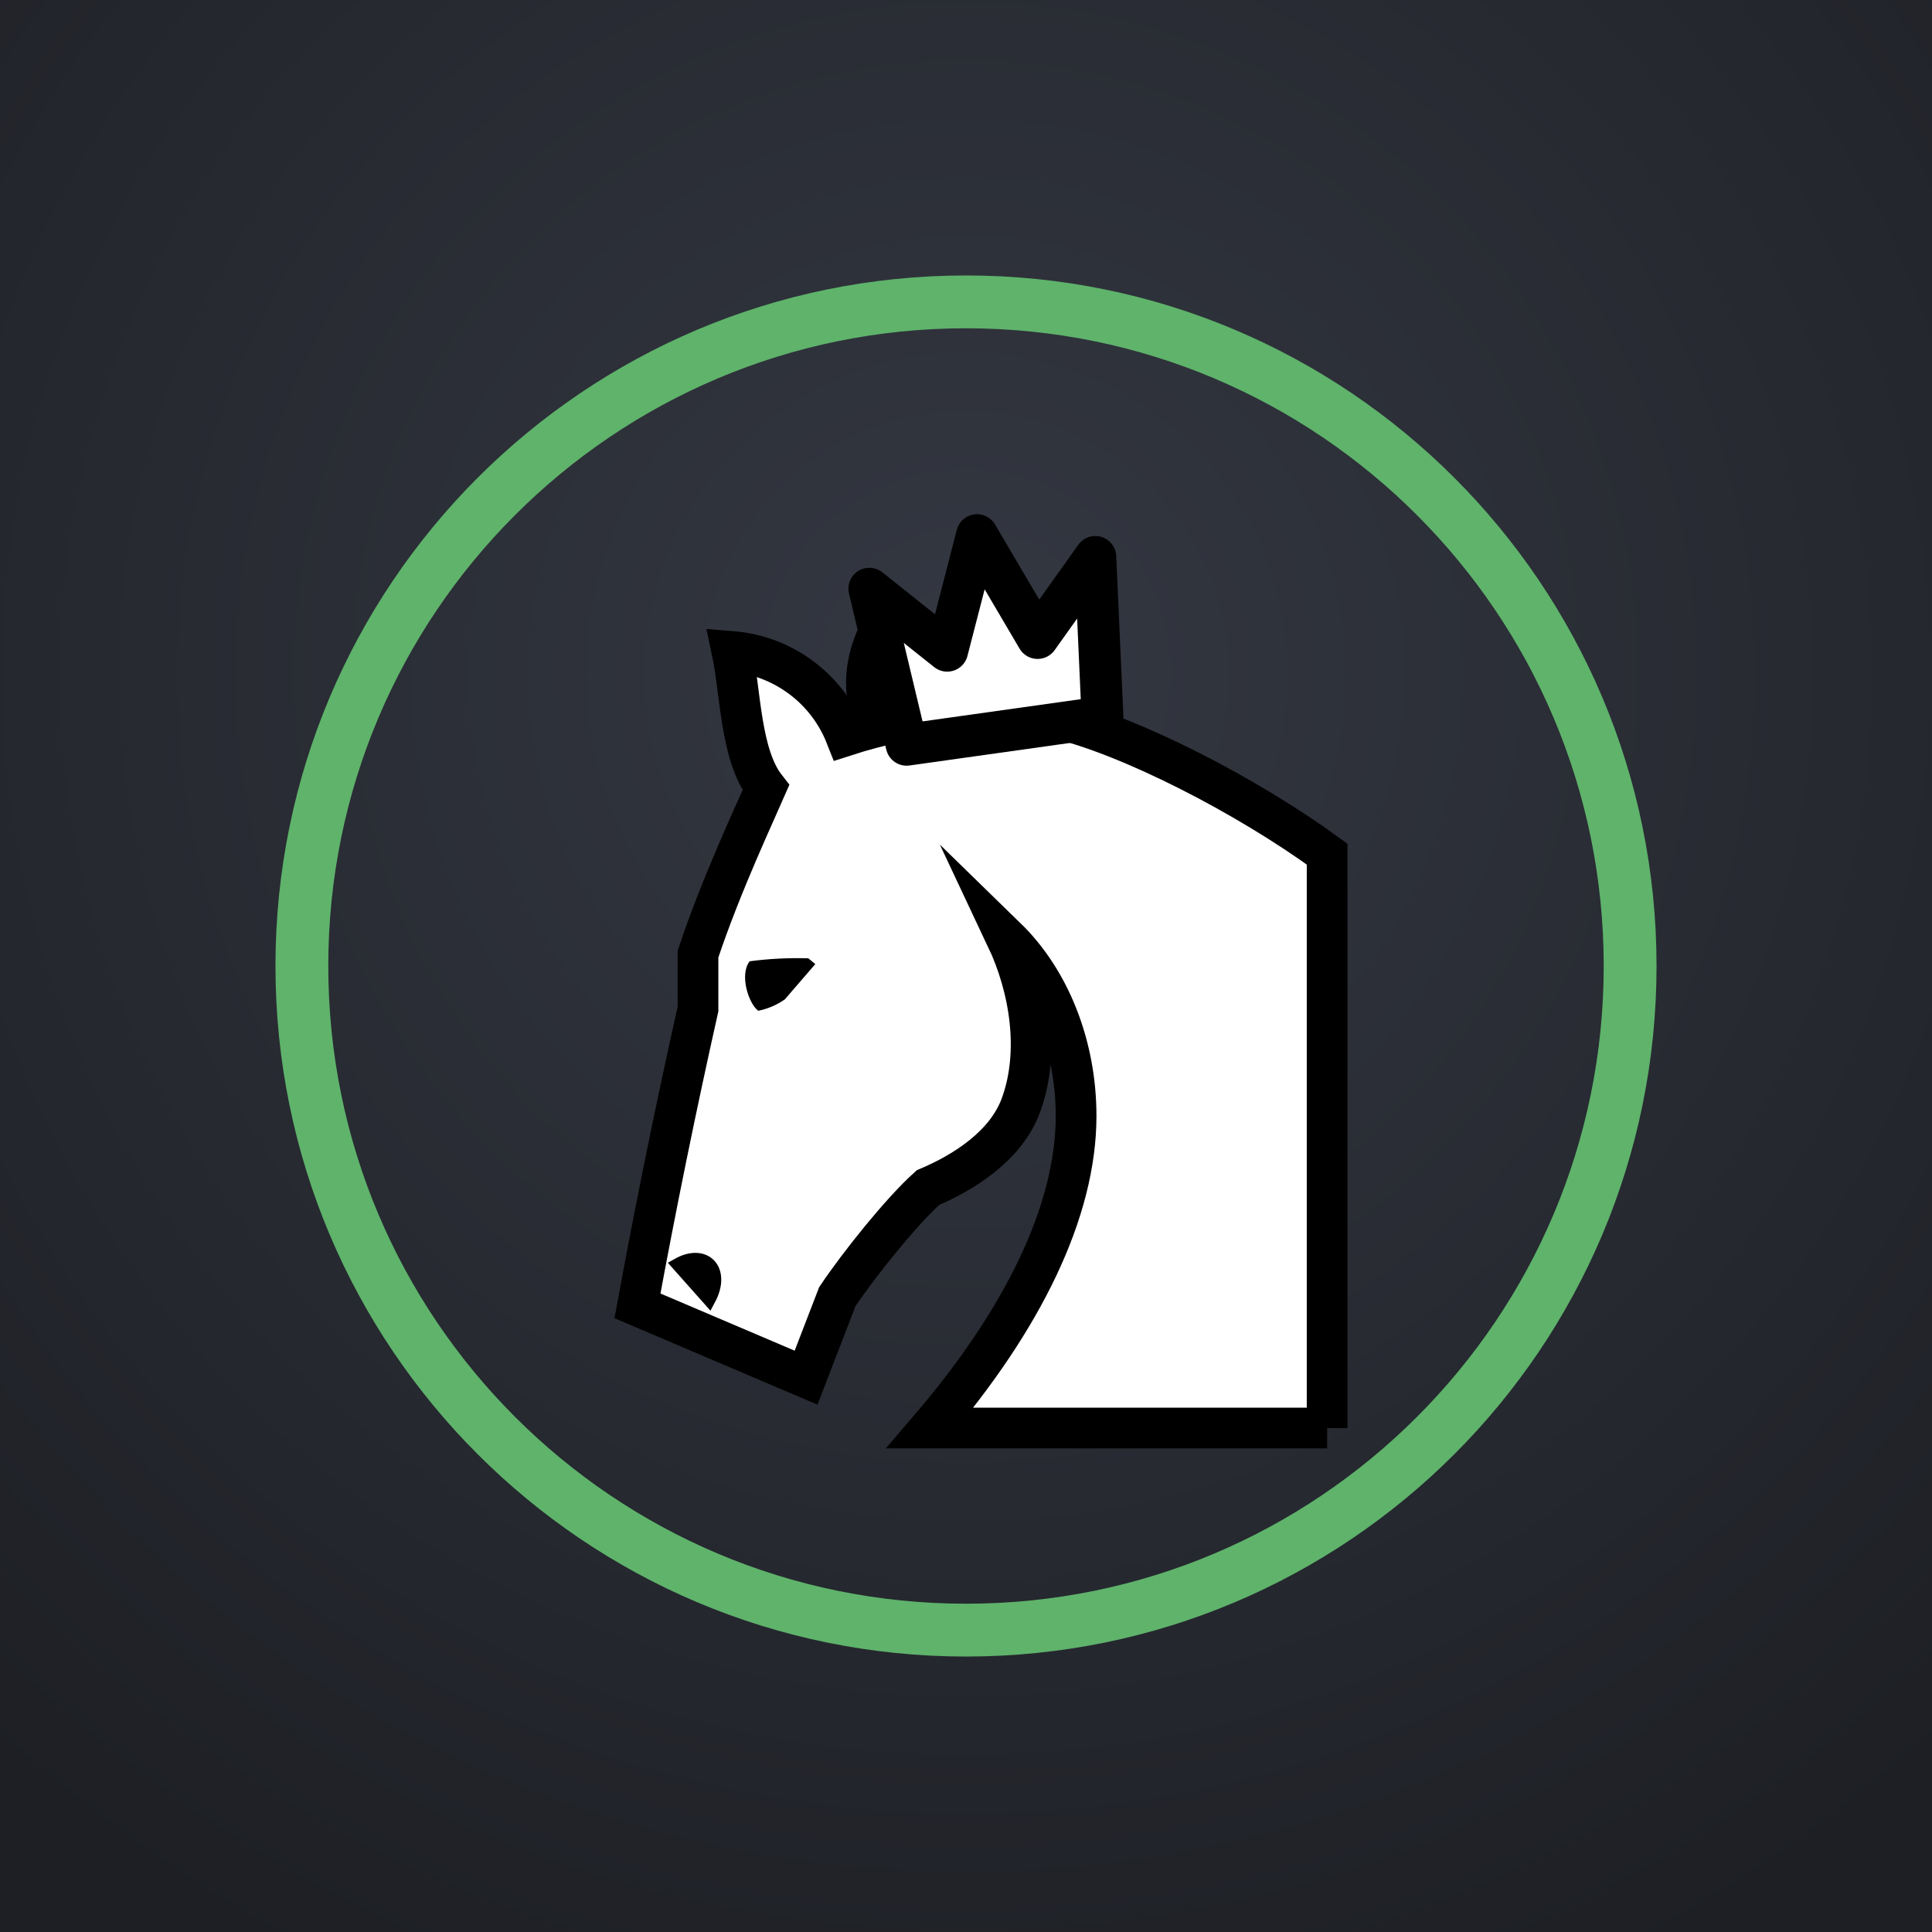
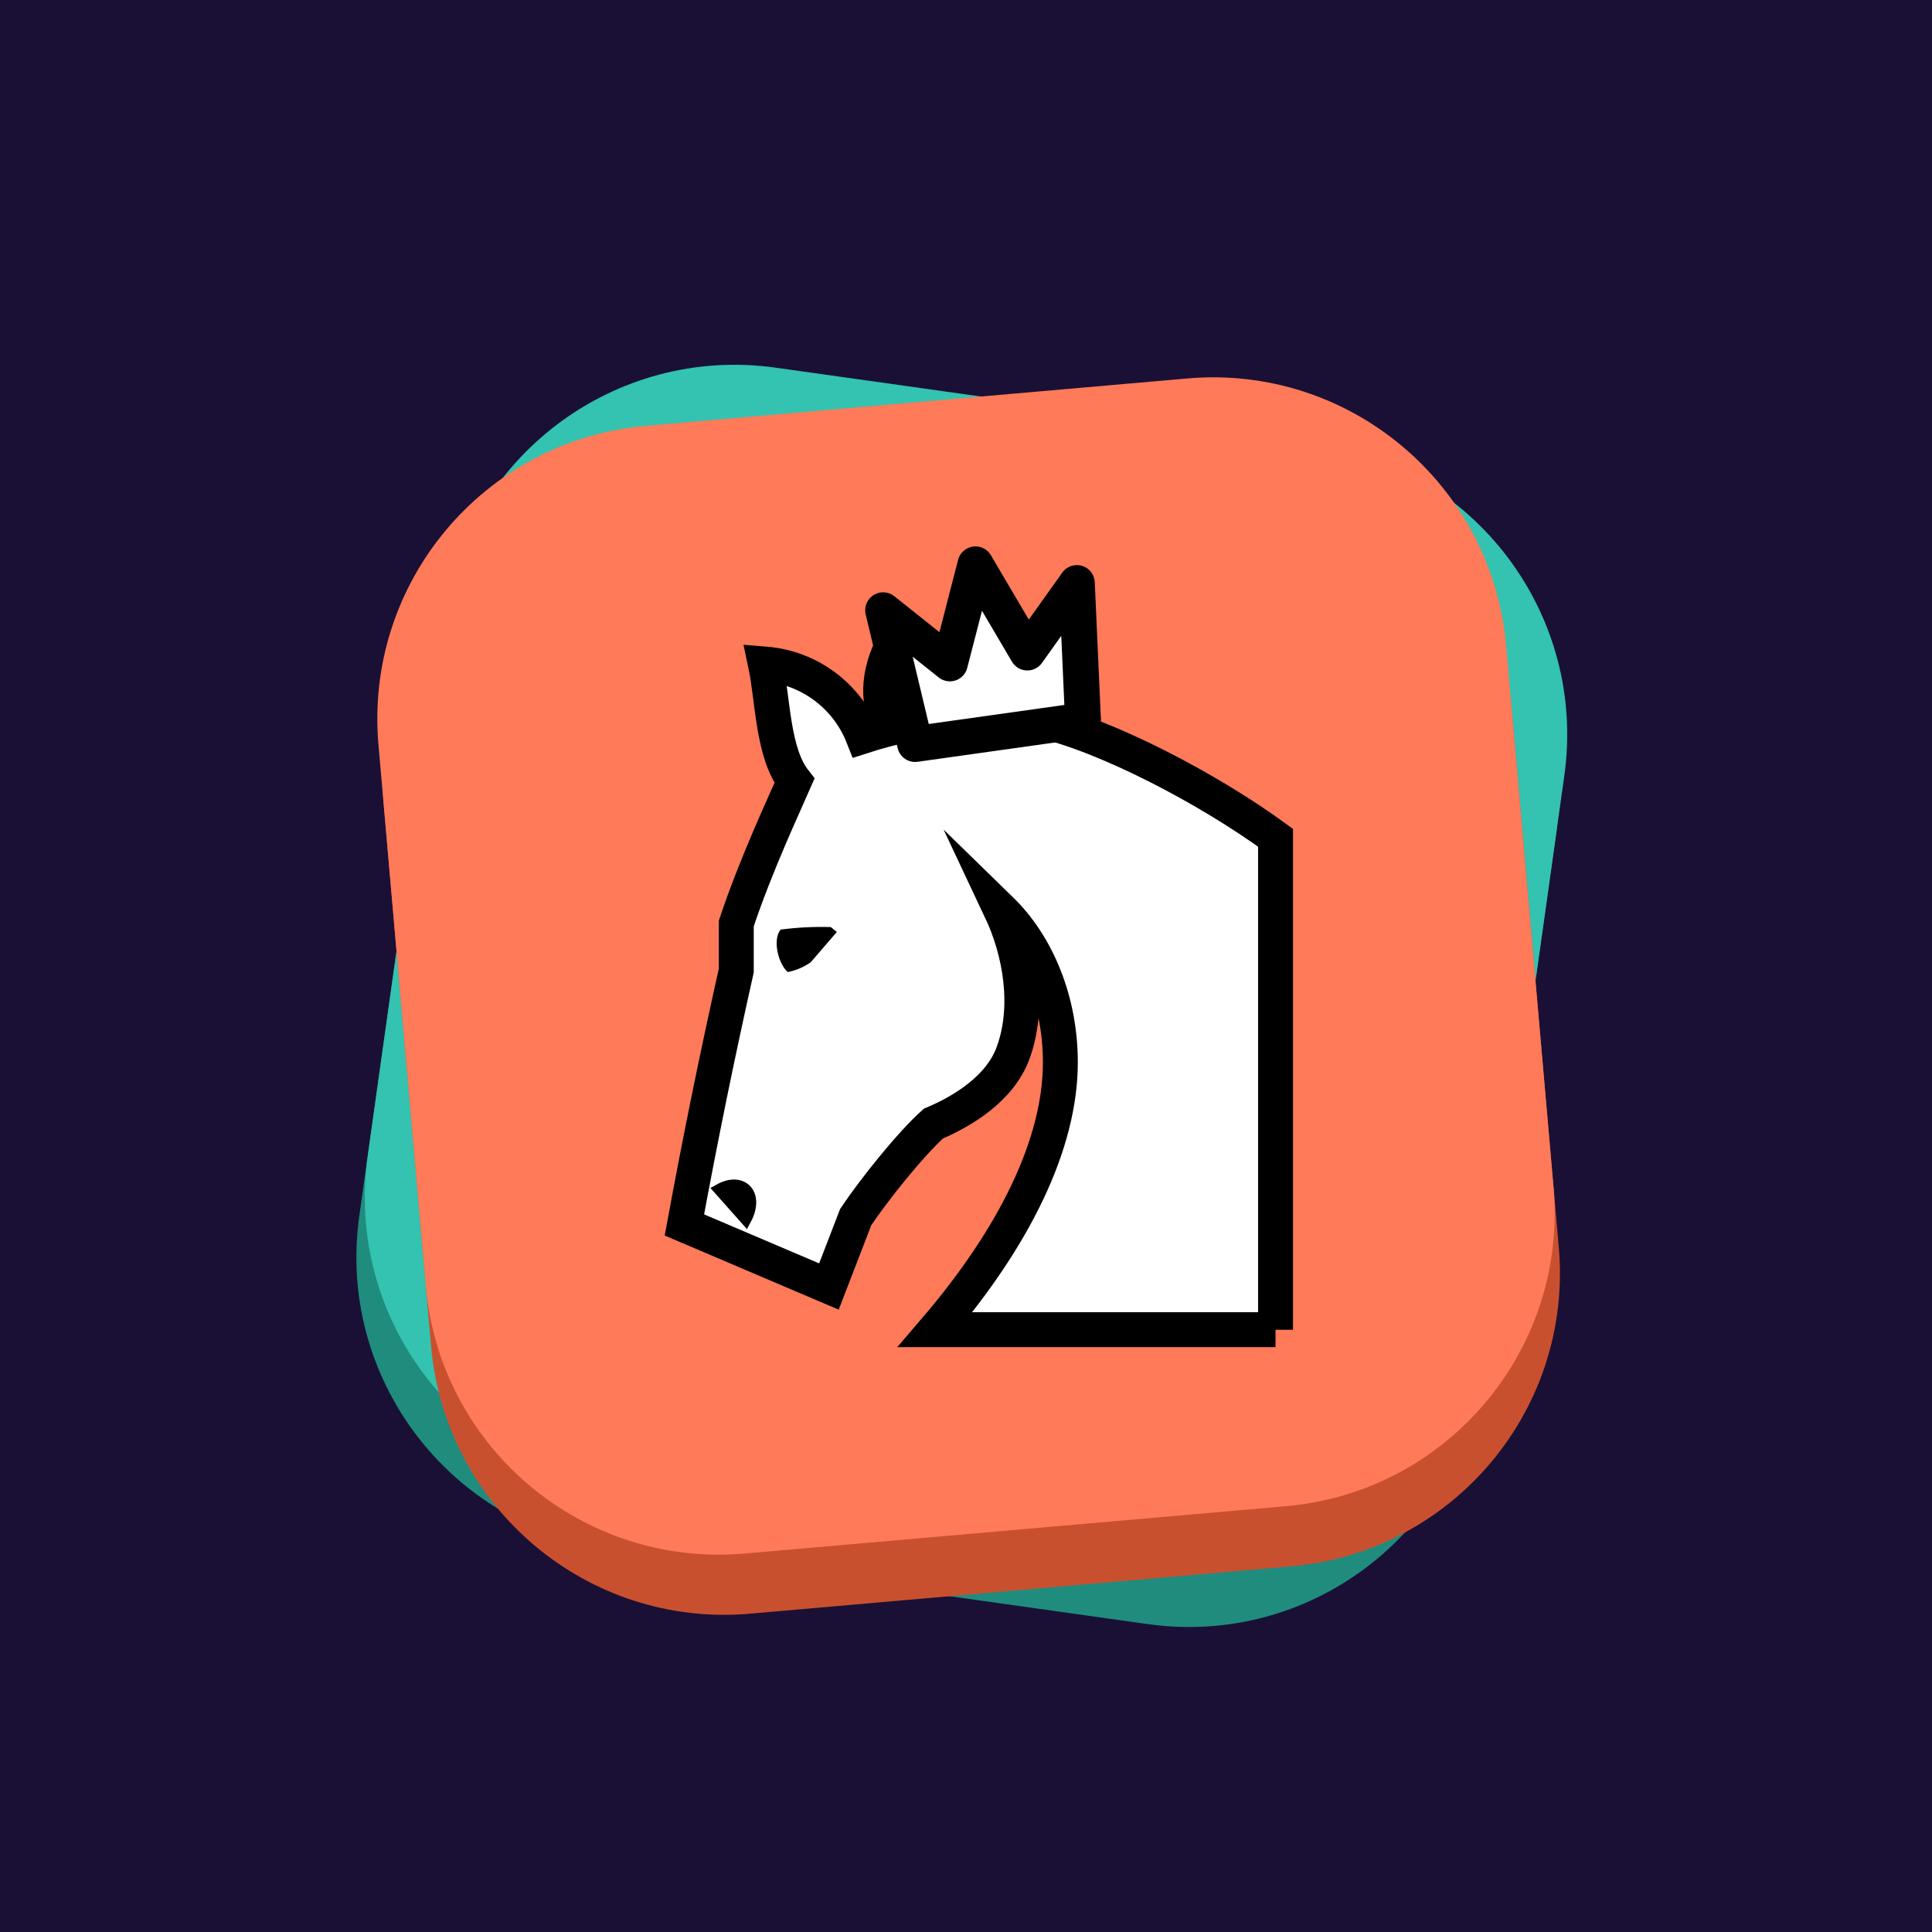
<svg xmlns="http://www.w3.org/2000/svg" viewBox="0 0 512 512">
-   <defs>
-     <radialGradient id="bg" cx="50%" cy="35%" r="75%">
-       <stop offset="0" stop-color="#343842" />
-       <stop offset="1" stop-color="#1d1f24" />
-     </radialGradient>
-   </defs>
-   <rect width="512" height="512" fill="url(#bg)" />
-   <circle cx="256" cy="256" r="176" fill="none" stroke="#5fb36b" stroke-width="14" />
-   <g transform="translate(88 84) scale(0.42)">
+   <rect width="512" height="512" fill="#1a1035" />
+   <g transform="rotate(8 256 256)">
+     <rect x="106" y="122" width="300" height="300" rx="78" fill="#1f8c7e" />
+     <rect x="106" y="106" width="300" height="300" rx="78" fill="#33c3b0" />
+   </g>
+   <g transform="rotate(-5 256 256)">
+     <rect x="106" y="122" width="300" height="300" rx="78" fill="#c9502f" />
+     <rect x="106" y="106" width="300" height="300" rx="78" fill="#ff7a59" />
+   </g>
+   <g transform="translate(112 100) scale(0.36)">
    <g transform="translate(60 92) scale(0.88)">
      <g stroke="#000" stroke-miterlimit="10">
        <path fill="#fff" stroke-linecap="round" stroke-width="29.2" d="M645.3 692.2V280.6C588 238.8 503 194.8 448.7 182.5c-42.6-9.7-101.3-2.1-148.6 13.2a96 96 0 0 0-81.5-60.4c6.3 29.6 5.9 74.3 24.3 97.7-7 16.2-32.1 69.4-48.7 119.3v39.4a5617.5 5617.5 0 0 0-43.4 212.8L271.7 656l22.4-58.1c15.2-22.7 45.7-60.9 65-78.2 24.5-10.3 55.9-29.4 66.7-59.2 14-38.4 6.3-84.3-10.5-119.9 31 30.2 50 77 50 127.8 0 68.1-38.1 145.9-104.7 223.7h284.7z" />
        <path stroke-width="9.2" d="M179.8 574.8c19.4-10.9 33.9 3.8 22.4 25.2z" />
        <path d="M231.5 357.9c-7 9.5-.6 29.3 6 34.5a50 50 0 0 0 18.6-8l21.5-24.9-4.5-3.7a264 264 0 0 0-41.6 2.1z" />
        <path fill="#fff" stroke-linecap="square" stroke-width="23.8" d="M320 186c-12.4-17.9-9.8-49.7 7-75.1a68.2 68.2 0 0 1 35.2 70.6" />
      </g>
    </g>
    <g transform="translate(425 266) rotate(-8) scale(0.48) translate(-150 -220)">
      <path fill="#fff" stroke="#000" stroke-width="55" stroke-linecap="round" stroke-linejoin="round" d="M20 210L0 0l90 95 60-145 60 145 90-95-20 210z" />
      <path fill="none" stroke="#000" stroke-width="30.25" stroke-linecap="round" stroke-linejoin="round" d="M32 210h236" />
    </g>
  </g>
</svg>
